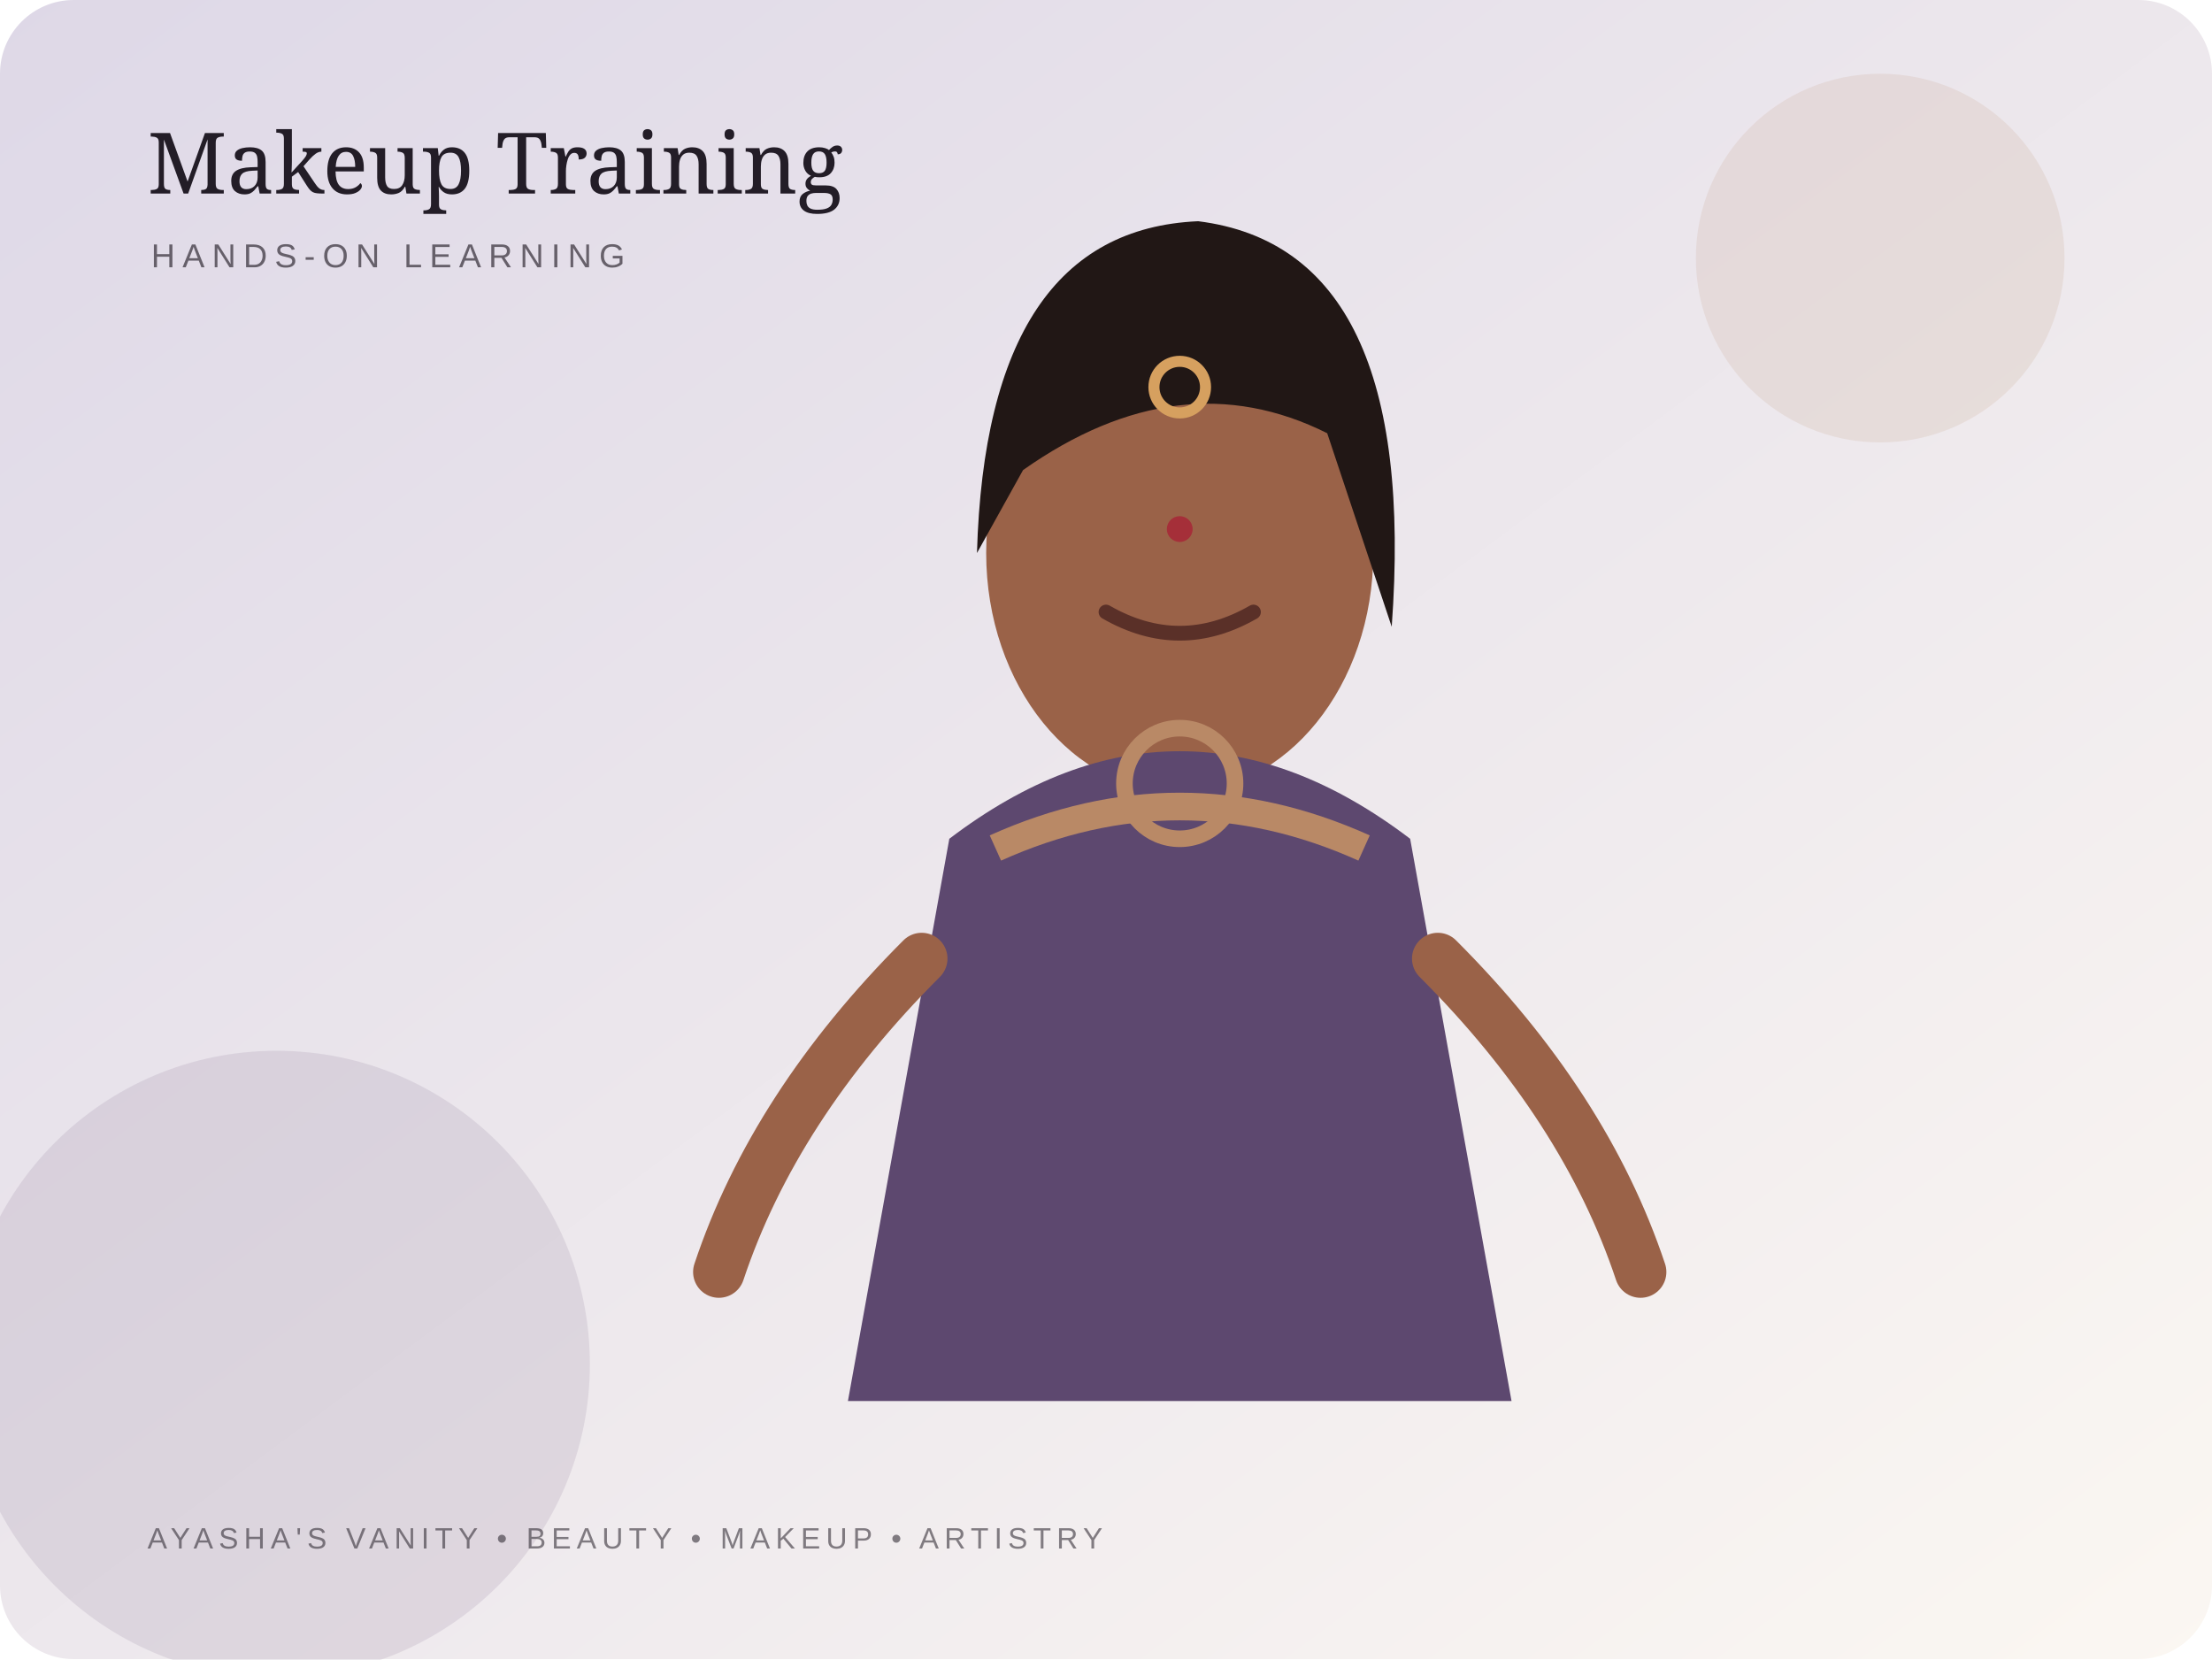
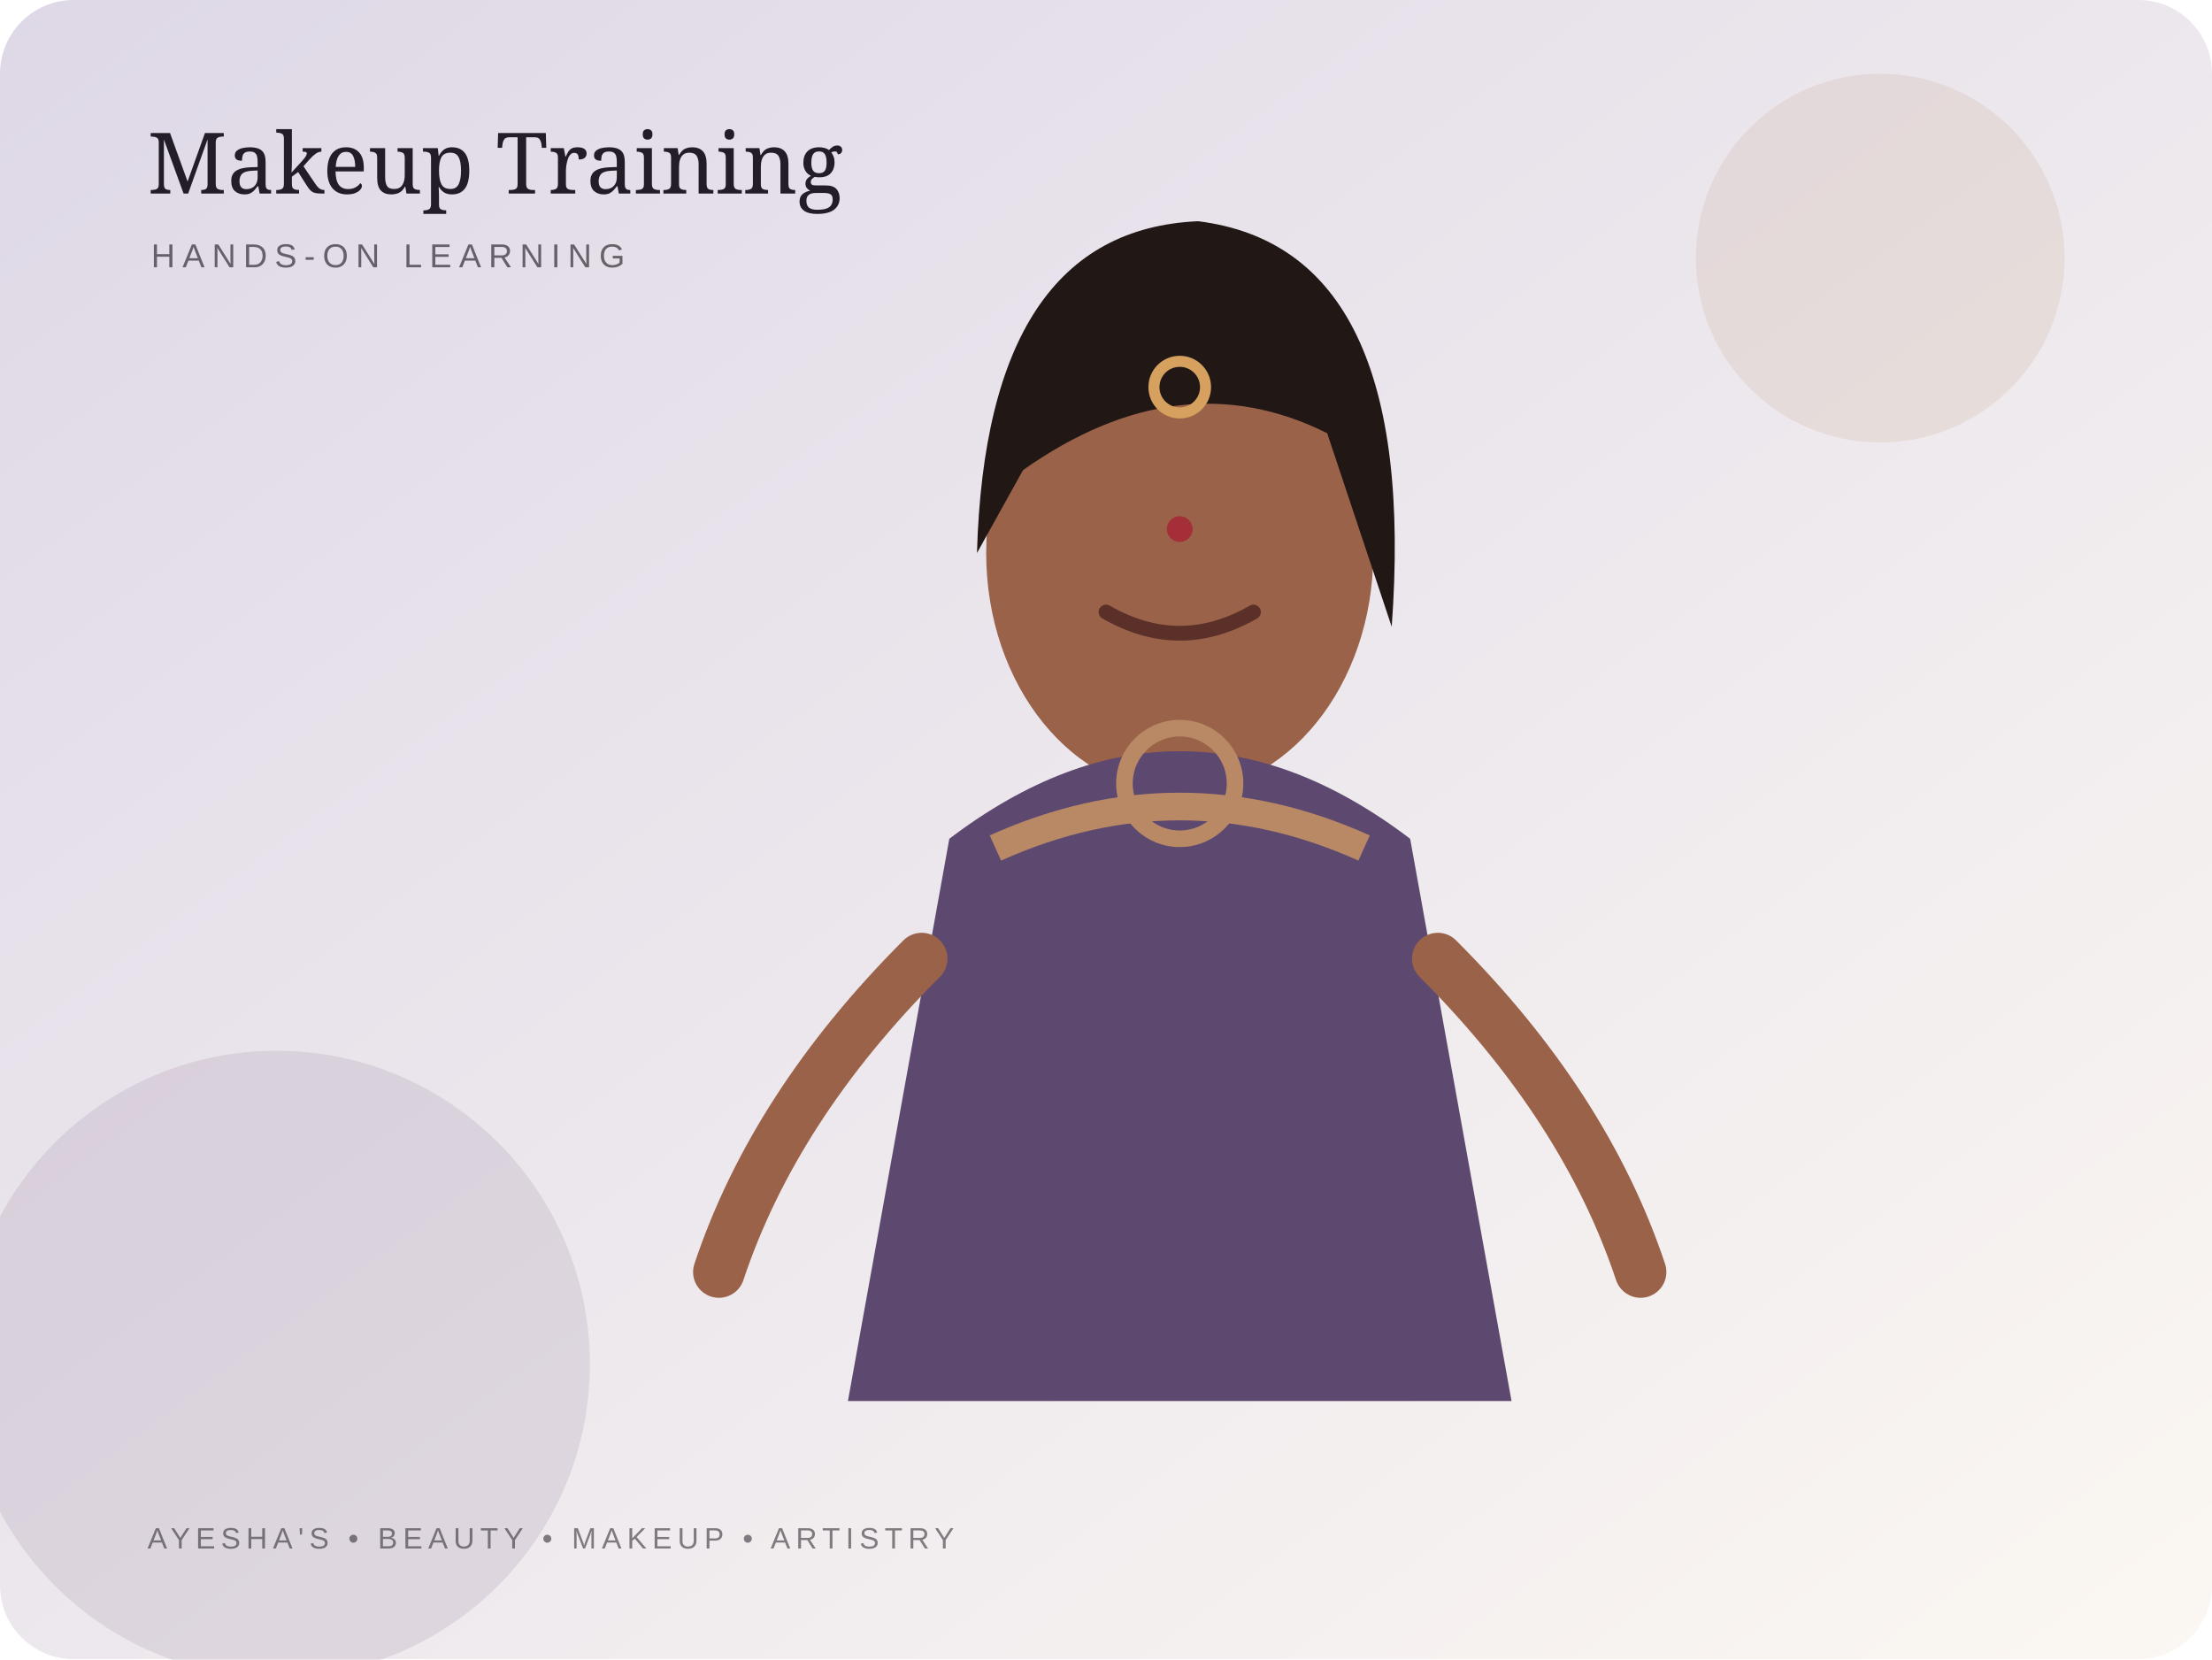
<svg xmlns="http://www.w3.org/2000/svg" width="1200" height="900" viewBox="0 0 1200 900">
  <defs>
    <linearGradient id="g" x1="0" x2="1" y1="0" y2="1">
      <stop stop-color="#ded8e7" />
      <stop offset="1" stop-color="#fbf7f2" />
    </linearGradient>
  </defs>
  <rect width="1200" height="900" rx="40" fill="url(#g)" />
  <circle cx="1020" cy="140" r="100" fill="#b98966" opacity=".14" />
  <circle cx="150" cy="740" r="170" fill="#5d486f" opacity=".12" />
  <g>
    <ellipse cx="640" cy="300" rx="105" ry="130" fill="#9a6248" />
    <path d="M530 300 Q535 125 650 120 Q770 135 755 340 L720 235 Q640 195 555 255Z" fill="#211715" />
    <path d="M600 332 Q640 355 680 332" fill="none" stroke="#5a3028" stroke-width="8" stroke-linecap="round" />
    <circle cx="640" cy="287" r="7" fill="#a52f39" />
    <circle cx="640" cy="210" r="14" fill="none" stroke="#d6a05f" stroke-width="6" />
    <path d="M515 455 Q640 360 765 455 L820 760 L460 760Z" fill="#5d486f" />
    <path d="M540 460 Q640 415 740 460" fill="none" stroke="#b98966" stroke-width="15" />
    <circle cx="640" cy="425" r="30" fill="none" stroke="#b98966" stroke-width="9" />
    <path d="M500 520 Q420 600 390 690" stroke="#9a6248" stroke-width="28" stroke-linecap="round" />
    <path d="M780 520 Q860 600 890 690" stroke="#9a6248" stroke-width="28" stroke-linecap="round" />
  </g>
  <text x="80" y="105" font-family="Georgia,serif" font-size="46" fill="#231d27">Makeup Training</text>
  <text x="82" y="145" font-family="Arial,sans-serif" font-size="18" letter-spacing="4" fill="#231d27" opacity=".65">HANDS-ON LEARNING</text>
-   <text x="80" y="840" font-family="Arial,sans-serif" font-size="16" letter-spacing="3" fill="#231d27" opacity=".55">AYASHA'S VANITY • BEAUTY • MAKEUP • ARTISTRY</text>
+   <text x="80" y="840" font-family="Arial,sans-serif" font-size="16" letter-spacing="3" fill="#231d27" opacity=".55">AYESHA'S • BEAUTY • MAKEUP • ARTISTRY</text>
</svg>
